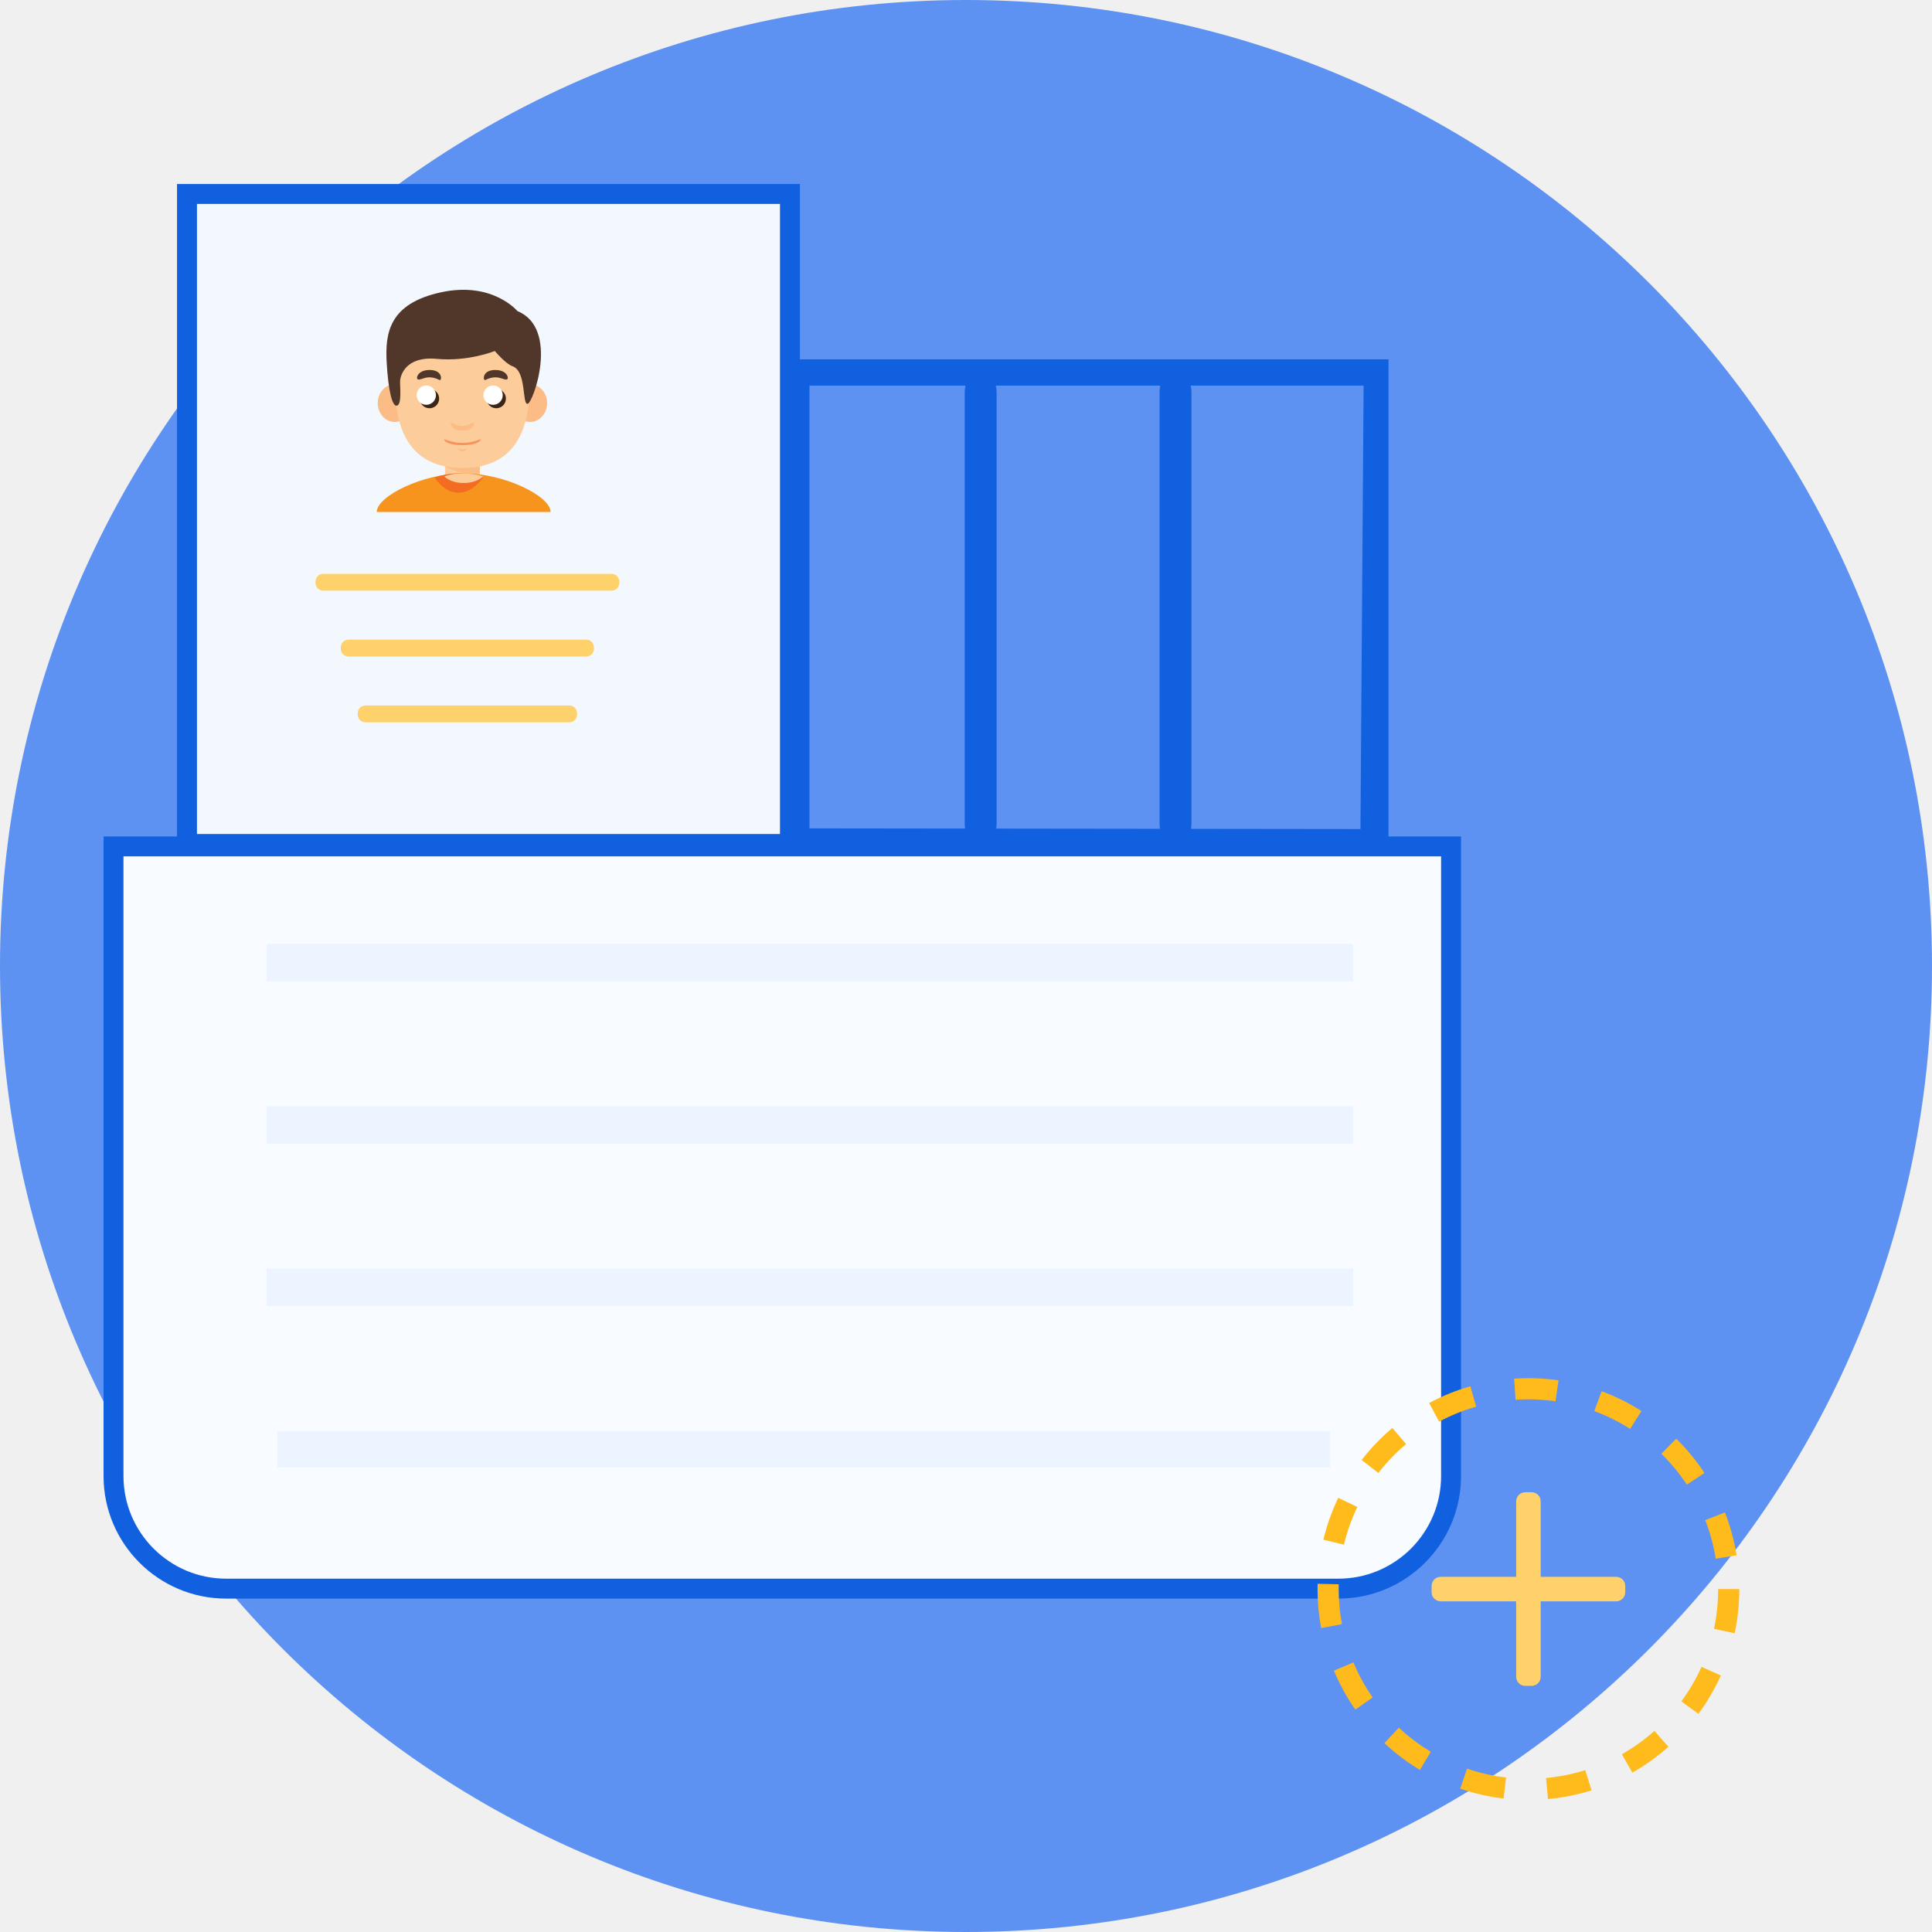
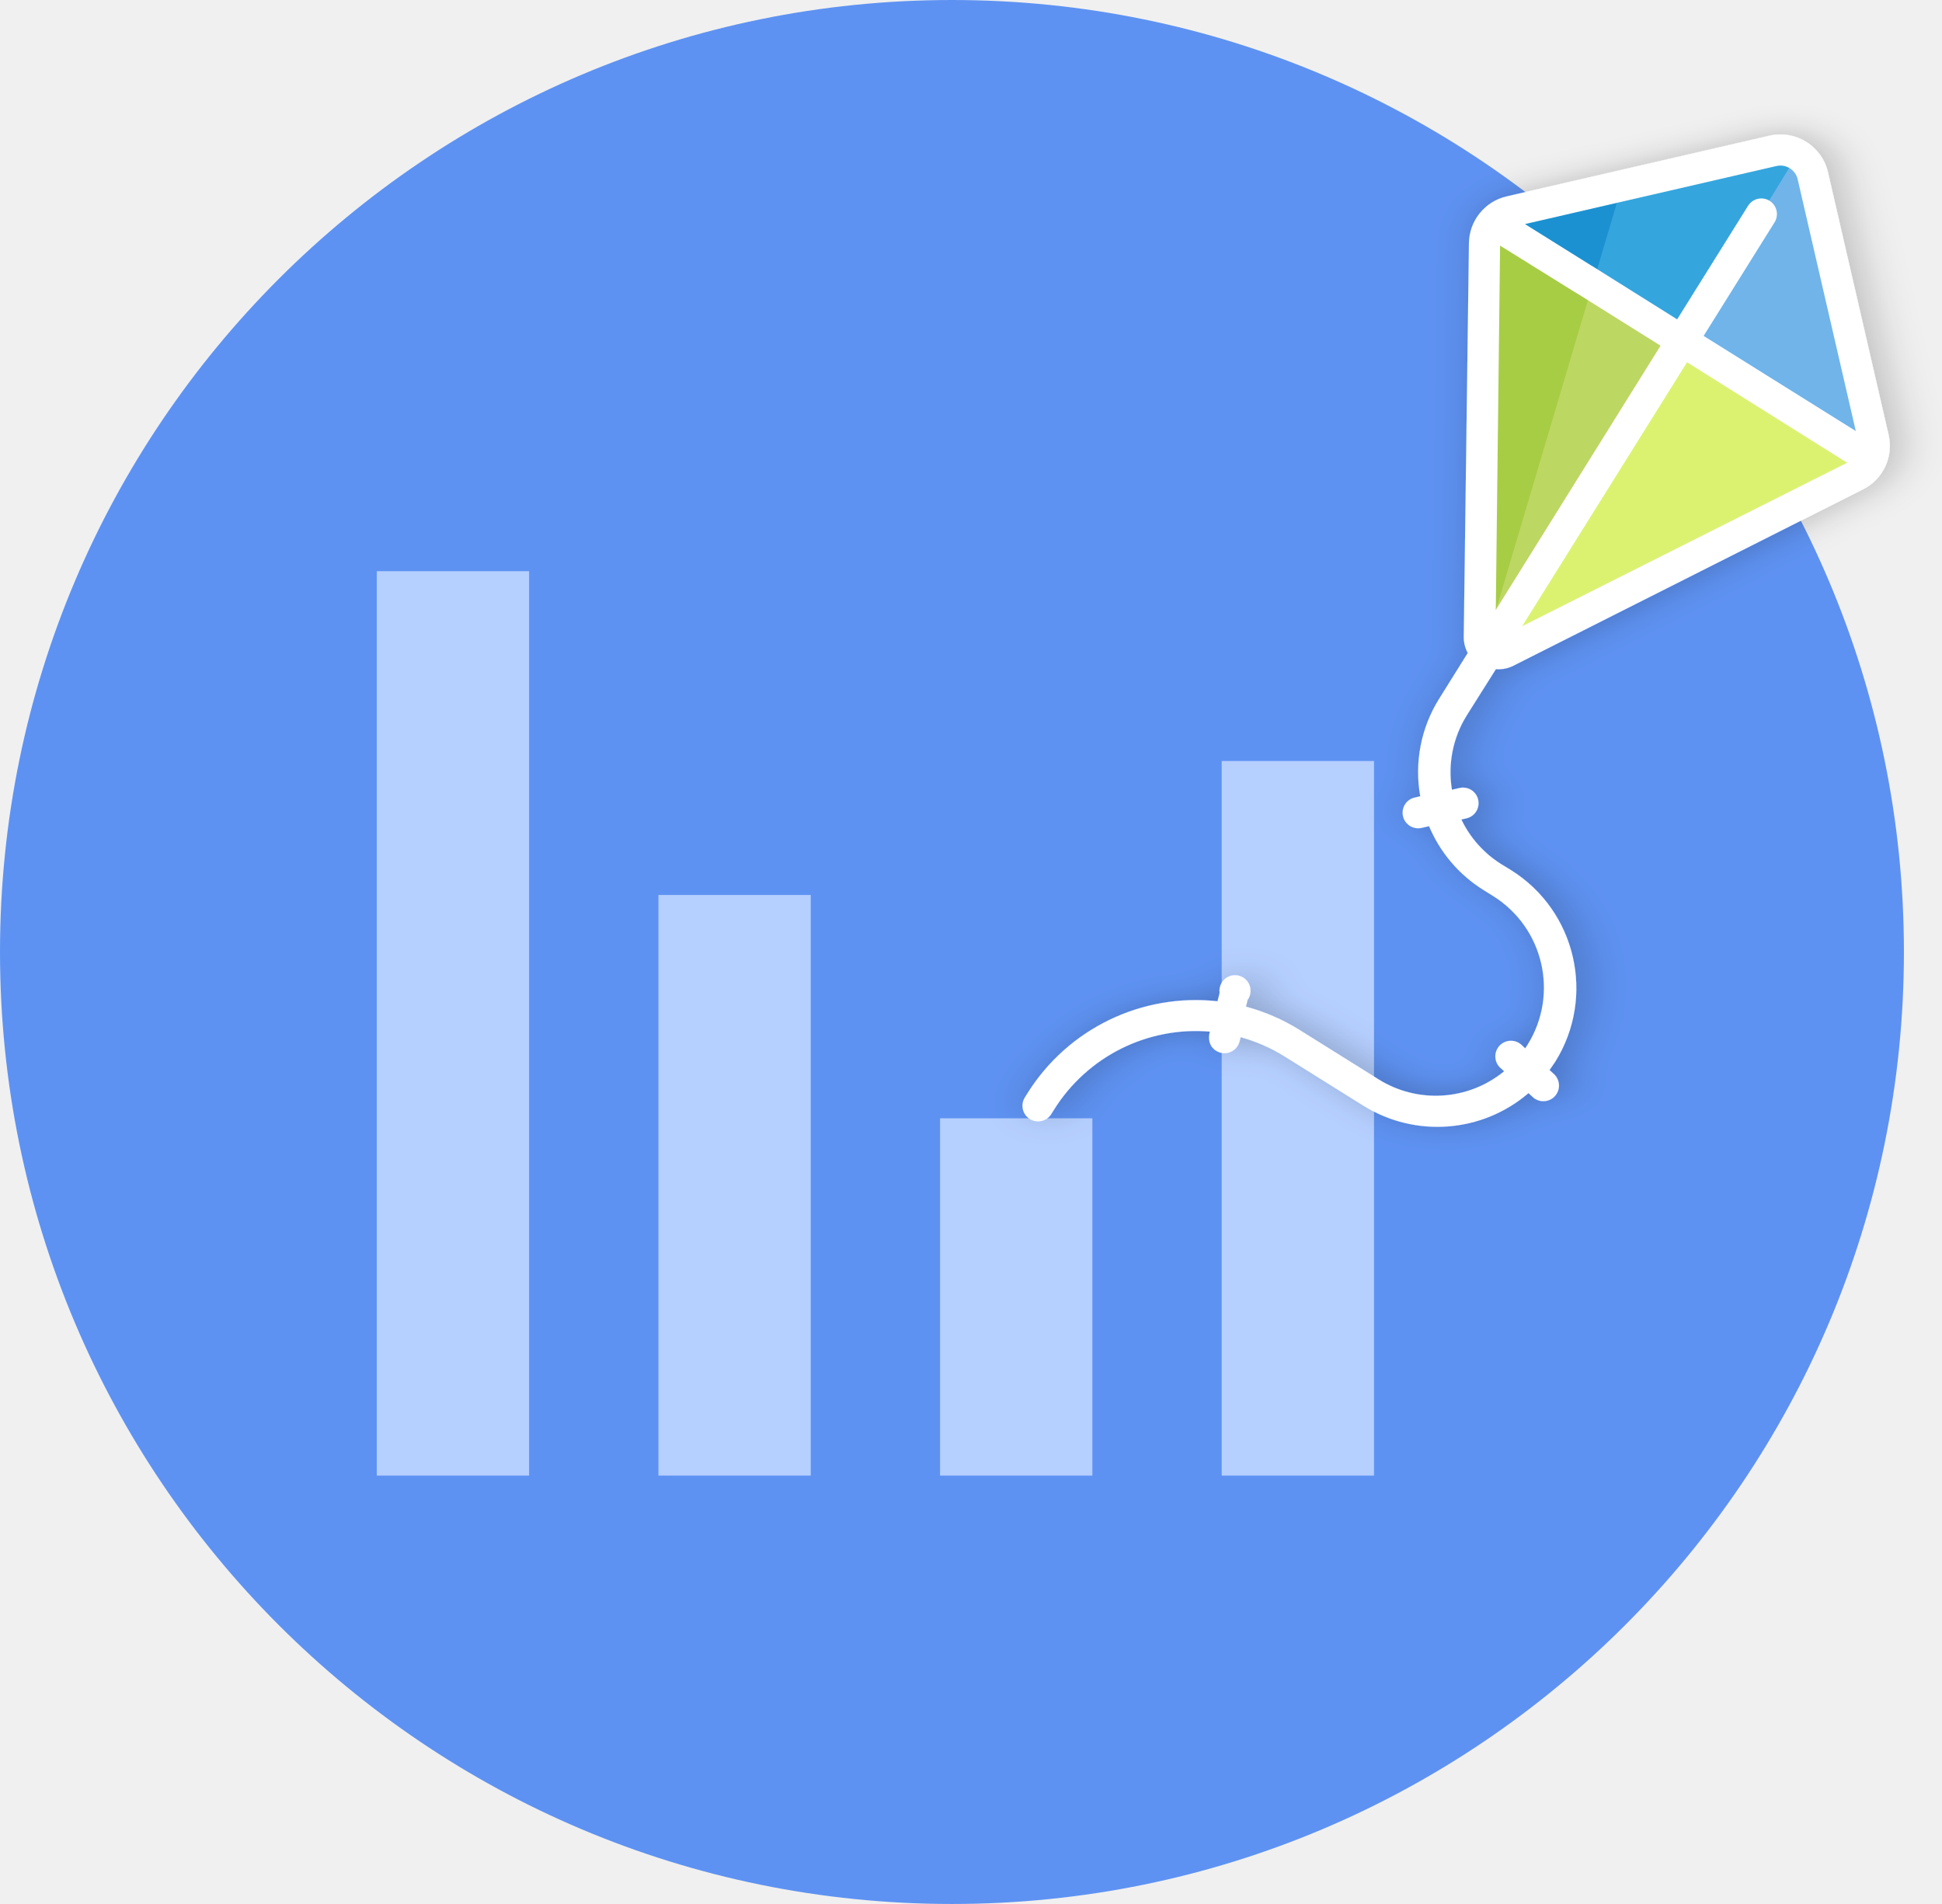
- <svg xmlns="http://www.w3.org/2000/svg" xmlns:xlink="http://www.w3.org/1999/xlink" width="200px" height="200px" viewBox="0 0 200 200" version="1.1">
+ <svg xmlns="http://www.w3.org/2000/svg" xmlns:xlink="http://www.w3.org/1999/xlink" width="204px" height="200px" viewBox="0 0 204 200" version="1.1">
  <defs>
-     <polygon id="path-1" points="0 0 200 0 200 200 0 200" />
-     <polygon id="path-3" points="0 200 200 200 200 0 0 0" />
-     <polygon id="path-5" points="0 200 200 200 200 0 0 0" />
+     <circle id="path-1" cx="100" cy="100" r="100" />
+     <filter x="-5.2%" y="-6.9%" width="112.4%" height="113.8%" filterUnits="objectBoundingBox" id="filter-3">
+       <feOffset dx="1" dy="0" in="SourceAlpha" result="shadowOffsetOuter1" />
+       <feGaussianBlur stdDeviation="2" in="shadowOffsetOuter1" result="shadowBlurOuter1" />
+       <feColorMatrix values="0 0 0 0 0   0 0 0 0 0   0 0 0 0 0  0 0 0 0.223 0" type="matrix" in="shadowBlurOuter1" result="shadowMatrixOuter1" />
+       <feMerge>
+         <feMergeNode in="shadowMatrixOuter1" />
+         <feMergeNode in="SourceGraphic" />
+       </feMerge>
+     </filter>
  </defs>
  <g id="空界面" stroke="none" stroke-width="1" fill="none" fill-rule="evenodd">
-     <g id="报告－史诗报告图为空" transform="translate(-626, -290)">
-       <g id="Page-1" transform="translate(626, 290)">
-         <g id="Group-16">
-           <g id="Group-3">
-             <mask id="mask-2" fill="white">
-               <use xlink:href="#path-1" />
-             </mask>
-             <g id="Clip-2" />
-             <path d="M100,0 C44.771,0 -0,44.771 -0,100 C-0,155.229 44.771,200 100,200 C155.229,200 200,155.229 200,100 C200,44.771 155.229,0 100,0" id="Fill-1" fill="#5E92F2" mask="url(#mask-2)" />
+     <g id="报告-epic燃尽图为空" transform="translate(-521, -391)">
+       <g id="史诗燃尽图－空" transform="translate(521, 391)">
+         <g id="Group-2">
+           <mask id="mask-2" fill="white">
+             <use xlink:href="#path-1" />
+           </mask>
+           <use id="Mask" fill="#5E92F2" xlink:href="#path-1" />
+           <g id="已完成" mask="url(#mask-2)">
+             <g transform="translate(39, 60)" id="Group-17">
+               <g>
+                 <rect id="Rectangle-10" fill="#B5CFFF" x="0.581" y="-4.54747351e-13" width="16" height="95" />
+                 <rect id="Rectangle-10-Copy" fill="#B5CFFF" x="30.165" y="34.012" width="16" height="60.988" />
+                 <rect id="Rectangle-10-Copy-2" fill="#B5CFFF" x="59.75" y="57.469" width="16" height="37.531" />
+                 <rect id="Rectangle-10-Copy-3" fill="#B5CFFF" x="89.334" y="19.938" width="16" height="75.062" />
+               </g>
+             </g>
          </g>
-           <path d="M138.558,164.454 L23.406,164.454 C17.001,164.454 11.75,159.218 11.75,152.799 L11.75,87.621 L150.214,87.621 L150.214,152.799 C150.214,159.204 144.977,164.454 138.558,164.454" id="Fill-4" fill="#F8FBFF" />
-           <path d="M12.782,88.653 L12.782,152.799 C12.782,158.656 17.548,163.423 23.407,163.423 L138.558,163.423 C144.417,163.423 149.182,158.656 149.182,152.799 L149.182,88.653 L12.782,88.653 Z M138.558,165.487 L23.407,165.487 C16.41,165.487 10.719,159.796 10.719,152.799 L10.719,86.59 L151.246,86.59 L151.246,152.799 C151.246,159.796 145.554,165.487 138.558,165.487 Z" id="Fill-6" fill="#1060E0" />
-           <mask id="mask-4" fill="white">
-             <use xlink:href="#path-3" />
-           </mask>
-           <g id="Clip-9" />
-           <polygon id="Fill-8" fill="#F3F8FF" mask="url(#mask-4)" points="19.357 87.368 81.776 87.368 81.776 20.079 19.357 20.079" />
-           <path d="M20.389,86.337 L80.744,86.337 L80.744,21.111 L20.389,21.111 L20.389,86.337 Z M18.325,88.402 L82.808,88.402 L82.808,19.048 L18.325,19.048 L18.325,88.402 Z" id="Fill-10" fill="#1060E0" mask="url(#mask-4)" />
-           <path d="M83.797,85.753 L140.834,85.823 L141.16,39.92 L83.797,39.92 L83.797,85.753 Z M143.751,88.457 L81.206,88.457 L81.206,37.201 L143.736,37.201 L143.736,88.457 L143.751,88.457 Z" id="Fill-11" fill="#1060E0" mask="url(#mask-4)" />
-           <path d="M101.518,87.621 C100.604,87.621 99.866,86.544 99.866,85.233 L99.866,40.668 C99.866,39.343 100.604,38.28 101.518,38.28 C102.432,38.28 103.17,39.357 103.17,40.668 L103.17,85.233 C103.161,86.559 102.432,87.621 101.518,87.621" id="Fill-12" fill="#1060E0" mask="url(#mask-4)" />
-           <path d="M121.688,87.621 C120.774,87.621 120.036,86.544 120.036,85.233 L120.036,40.668 C120.036,39.343 120.774,38.28 121.688,38.28 C122.602,38.28 123.341,39.357 123.341,40.668 L123.341,85.233 C123.332,86.559 122.602,87.621 121.688,87.621" id="Fill-13" fill="#1060E0" mask="url(#mask-4)" />
        </g>
-         <g id="Group-36">
-           <path d="M63.307,61.147 L33.458,61.147 C33.017,61.147 32.661,60.79 32.661,60.349 L32.661,60.198 C32.661,59.756 33.017,59.4 33.458,59.4 L63.307,59.4 C63.747,59.4 64.105,59.756 64.105,60.198 L64.105,60.349 C64.105,60.79 63.747,61.147 63.307,61.147" id="Fill-20" fill="#FFD16A" />
-           <path d="M60.687,67.96 L36.079,67.96 C35.639,67.96 35.281,67.604 35.281,67.162 L35.281,67.011 C35.281,66.57 35.639,66.213 36.079,66.213 L60.687,66.213 C61.128,66.213 61.485,66.57 61.485,67.011 L61.485,67.162 C61.485,67.604 61.128,67.96 60.687,67.96" id="Fill-22" fill="#FFD16A" />
-           <path d="M58.94,74.775 L37.826,74.775 C37.385,74.775 37.028,74.418 37.028,73.977 L37.028,73.826 C37.028,73.385 37.385,73.028 37.826,73.028 L58.94,73.028 C59.38,73.028 59.737,73.385 59.737,73.826 L59.737,73.977 C59.737,74.418 59.38,74.775 58.94,74.775" id="Fill-24" fill="#FFD16A" />
-           <mask id="mask-6" fill="white">
-             <use xlink:href="#path-5" />
-           </mask>
-           <g id="Clip-27" />
-           <polygon id="Fill-26" fill="#EBF4FF" mask="url(#mask-6)" points="27.606 101.578 140.074 101.578 140.074 97.709 27.606 97.709" />
-           <polygon id="Fill-28" fill="#EBF4FF" mask="url(#mask-6)" points="27.606 118.39 140.074 118.39 140.074 114.521 27.606 114.521" />
-           <polygon id="Fill-29" fill="#EBF4FF" mask="url(#mask-6)" points="27.606 135.201 140.074 135.201 140.074 131.331 27.606 131.331" />
-           <polygon id="Fill-30" fill="#EBF4FF" mask="url(#mask-6)" points="28.708 151.894 137.702 151.894 137.702 148.144 28.708 148.144" />
-           <path d="M172.882,145.408 L159.912,145.408 C159.392,145.408 158.971,144.987 158.971,144.468 C158.971,143.948 159.392,143.527 159.912,143.527 L172.882,143.527 C173.402,143.527 173.822,143.948 173.822,144.468 C173.822,144.987 173.402,145.408 172.882,145.408" id="Fill-31" fill="#5E92F2" mask="url(#mask-6)" />
-           <path d="M165.456,150.953 L165.456,137.982 C165.456,137.463 165.877,137.042 166.396,137.042 C166.916,137.042 167.337,137.463 167.337,137.982 L167.337,150.953 C167.337,151.473 166.916,151.893 166.396,151.893 C165.877,151.893 165.456,151.473 165.456,150.953" id="Fill-32" fill="#5E92F2" mask="url(#mask-6)" />
-           <path d="M161.027,145.059 C159.664,144.862 158.252,144.811 156.889,144.905 L156.744,142.719 C158.252,142.62 159.822,142.673 161.337,142.891 L161.027,145.059 Z M148.978,147.167 L147.945,145.237 C149.302,144.511 150.737,143.93 152.212,143.508 L152.813,145.615 C151.488,145.994 150.197,146.515 148.978,147.167 Z M168.749,147.914 C167.581,147.172 166.333,146.553 165.04,146.075 L165.801,144.022 C167.239,144.554 168.626,145.243 169.923,146.067 L168.749,147.914 Z M142.687,152.481 L140.956,151.14 C141.894,149.93 142.964,148.813 144.137,147.82 L145.553,149.49 C144.496,150.385 143.531,151.392 142.687,152.481 Z M174.622,153.689 C173.86,152.538 172.975,151.462 171.988,150.493 L173.524,148.931 C174.619,150.009 175.603,151.204 176.448,152.481 L174.622,153.689 Z M139.122,159.902 L136.993,159.391 C137.351,157.899 137.87,156.439 138.535,155.054 L140.509,156.001 C139.911,157.248 139.444,158.56 139.122,159.902 Z M177.612,161.355 C177.393,159.991 177.027,158.648 176.526,157.363 L178.566,156.568 C179.124,157.997 179.53,159.491 179.774,161.006 L177.612,161.355 Z M136.763,168.536 C136.516,167.215 136.391,165.858 136.391,164.5 C136.391,164.318 136.393,164.134 136.398,163.952 L138.587,164.004 C138.583,164.17 138.58,164.335 138.58,164.5 C138.58,165.723 138.693,166.945 138.916,168.133 L136.763,168.536 Z M179.573,169.074 L177.43,168.618 C177.717,167.273 177.862,165.888 177.862,164.5 L180.052,164.5 C180.052,166.041 179.89,167.58 179.573,169.074 Z M140.303,176.975 C139.424,175.713 138.678,174.357 138.085,172.944 L140.104,172.097 C140.637,173.369 141.309,174.588 142.1,175.721 L140.303,176.975 Z M175.818,177.422 L174.054,176.124 C174.874,175.009 175.576,173.807 176.142,172.55 L178.139,173.449 C177.51,174.846 176.729,176.182 175.818,177.422 Z M146.987,183.222 C145.676,182.433 144.44,181.5 143.315,180.45 L144.81,178.85 C145.822,179.795 146.936,180.634 148.116,181.344 L146.987,183.222 Z M168.979,183.502 L167.899,181.597 C169.098,180.916 170.231,180.105 171.264,179.187 L172.718,180.823 C171.57,181.843 170.312,182.745 168.979,183.502 Z M155.65,186.181 C154.12,186.001 152.61,185.659 151.162,185.163 L151.872,183.091 C153.173,183.538 154.531,183.845 155.907,184.006 L155.65,186.181 Z M160.247,186.239 L160.046,184.058 C161.422,183.931 162.788,183.657 164.104,183.246 L164.758,185.334 C163.295,185.793 161.777,186.097 160.247,186.239 Z" id="Fill-33" fill="#FFBA1C" mask="url(#mask-6)" />
-           <path d="M167.303,165.77 L149.14,165.77 C148.621,165.77 148.199,165.349 148.199,164.83 L148.199,164.171 C148.199,163.652 148.621,163.231 149.14,163.231 L167.303,163.231 C167.823,163.231 168.244,163.652 168.244,164.171 L168.244,164.83 C168.244,165.349 167.823,165.77 167.303,165.77" id="Fill-34" fill="#FFD16A" mask="url(#mask-6)" />
-           <path d="M156.952,173.581 L156.952,155.419 C156.952,154.898 157.373,154.477 157.893,154.477 L158.55,154.477 C159.07,154.477 159.492,154.898 159.492,155.419 L159.492,173.581 C159.492,174.101 159.07,174.521 158.55,174.521 L157.893,174.521 C157.373,174.521 156.952,174.101 156.952,173.581" id="Fill-35" fill="#FFD16A" mask="url(#mask-6)" />
-         </g>
-         <g id="boy" transform="translate(39, 30)" fill-rule="nonzero">
-           <g id="Group" transform="translate(0, 3)">
-             <rect id="Rectangle-path" fill="#FDCC9B" x="7.065" y="14.821" width="3.609" height="3.928" />
-             <path d="M7.065,15.283 C7.065,15.283 8.583,16.223 10.674,16.005 L10.674,14.821 L7.065,14.821 L7.065,15.283 Z" id="Shape" fill="#FCBC85" />
-             <ellipse id="Oval" fill="#FCBC85" cx="1.862" cy="8.73" rx="1.761" ry="1.952" />
-             <ellipse id="Oval" fill="#FCBC85" cx="15.877" cy="8.73" rx="1.761" ry="1.952" />
-             <path d="M15.87,5.002 C15.87,2.126 13.705,0.022 8.87,0.022 C4.034,0.022 1.869,2.126 1.869,5.002 C1.869,7.877 1.364,15.452 8.87,15.452 C16.375,15.452 15.87,7.877 15.87,5.002 Z" id="Shape" fill="#FDCC9B" />
-             <g transform="translate(4.051239, 5.249191)">
-               <g transform="translate(0.613824, 2.147396)" id="Oval">
-                 <ellipse fill="#3B2519" cx="0.795" cy="0.866" rx="1" ry="1" />
-                 <ellipse fill="#FFFFFF" cx="0.464" cy="0.51" rx="1" ry="1" />
-               </g>
-               <path d="M0.196,1.015 C0.554,1.189 1.13,0.423 2.447,1.089 C2.687,1.211 2.83,0.051 1.419,0.051 C0.196,0.051 -0.021,0.91 0.196,1.015 Z" id="Shape" fill="#51362A" />
-               <g transform="translate(7.488654, 2.147396)" id="Oval">
-                 <ellipse fill="#3B2519" cx="0.833" cy="0.866" rx="1" ry="1" />
-                 <ellipse fill="#FFFFFF" cx="0.503" cy="0.51" rx="1" ry="1" />
-               </g>
-               <path d="M9.44,1.015 C9.082,1.189 8.507,0.423 7.19,1.089 C6.949,1.211 6.806,0.051 8.218,0.051 C9.44,0.051 9.657,0.91 9.44,1.015 Z" id="Shape" fill="#51362A" />
-             </g>
-             <path d="M8.87,11.1 C8.121,11.1 7.67,10.556 7.67,10.819 C7.67,11.082 7.886,11.582 8.87,11.582 C9.853,11.582 10.069,11.082 10.069,10.819 C10.069,10.556 9.618,11.1 8.87,11.1 Z" id="Shape" fill="#FCBC85" />
-             <path d="M8.87,13.53 C8.61,13.53 8.454,13.324 8.454,13.424 C8.454,13.524 8.529,13.713 8.87,13.713 C9.21,13.713 9.284,13.524 9.284,13.424 C9.284,13.324 9.128,13.53 8.87,13.53 Z" id="Shape" fill="#FCBC85" />
-             <path d="M8.87,12.848 C7.683,12.848 6.968,12.378 6.968,12.497 C6.968,12.617 7.311,13.085 8.87,13.085 C10.428,13.085 10.772,12.617 10.772,12.497 C10.771,12.378 10.056,12.848 8.87,12.848 Z" id="Shape" fill="#F7945E" />
-           </g>
-           <path d="M9,19 L9,23 L0,23 C0,21.381 4.741,19 9,19 Z" id="Shape" fill="#F7941E" />
-           <path d="M9,19 L9,23 L18,23 C18,21.381 13.259,19 9,19 Z" id="Shape" fill="#F7941E" />
-           <path d="M8.456,19 C7.642,19 6.808,19.155 6,19.421 C6.005,19.43 6.896,21 8.456,21 C9.901,21 10.861,19.656 11,19.449 C10.164,19.166 9.3,19 8.456,19 Z" id="Shape" fill="#F36C21" />
-           <path d="M7,19.316 C7,19.316 7.585,20 9,20 C10.415,20 11,19.316 11,19.316 C11,19.316 8.925,18.605 7,19.316 Z" id="Shape" fill="#FDCC9B" />
-           <path d="M14.561,2.202 C14.561,2.202 11.983,-0.909 6.625,0.264 C1.267,1.437 0.866,4.497 1.027,7.474 C1.188,10.451 1.618,12.198 2.126,11.982 C2.634,11.766 2.37,9.801 2.423,9.347 C2.477,8.894 2.961,6.843 6.219,7.149 C9.478,7.455 12.224,6.333 12.224,6.333 C12.224,6.333 13.329,7.66 14.057,7.914 C15.51,8.422 15.034,11.808 15.603,11.808 C16.173,11.808 18.965,3.987 14.561,2.202 Z" id="Shape" fill="#51362A" />
+         <g id="放风筝" filter="url(#filter-3)" transform="translate(150.7271, 70.60532) rotate(-13) translate(-150.7271, -70.60532) translate(98.22713, 23.60532)" fill-rule="nonzero">
+           <path d="M57.591,44.641 L67.317,4.988 C67.698,3.438 69.09,2.348 70.688,2.349 L98.729,2.349 C100.638,2.349 102.189,3.89 102.198,5.797 L102.198,33.862 C102.199,35.458 101.108,36.848 99.556,37.228 L59.844,46.939 C59.218,47.084 58.56,46.896 58.105,46.442 C57.651,45.988 57.462,45.332 57.608,44.706 L57.591,44.641 Z" id="Shape" fill="#DBF271" />
+           <path d="M99.857,1.175 L71.376,1.175 C70.63,1.178 69.905,1.42 69.306,1.864 L102.682,35.241 C103.13,34.638 103.372,33.907 103.372,33.156 L103.372,4.688 C103.372,2.748 101.798,1.175 99.857,1.175 Z" id="Shape" fill="#70B4EA" />
+           <path d="M98.589,1.175 L70.638,1.175 C69.048,1.173 67.664,2.278 67.285,3.849 L57.614,44.041 C57.459,44.677 57.642,45.349 58.097,45.813 L101.023,2.208 C100.379,1.548 99.503,1.176 98.589,1.175 Z" id="Shape" fill="#BDD763" />
+           <path d="M71.006,1.175 C69.372,1.173 67.948,2.278 67.559,3.849 L57.615,44.041 C57.456,44.677 57.644,45.349 58.112,45.813 L83.403,1.175 L71.006,1.175 Z" id="Shape" fill="#A7CD45" />
+           <path d="M70.268,1.44 C69.924,1.56 69.599,1.733 69.306,1.954 L85.891,18.795 L102.198,2.219 C101.546,1.552 100.66,1.176 99.735,1.175 L71.377,1.175 C71.006,1.175 70.637,1.236 70.285,1.357 L70.268,1.44 Z" id="Shape" fill="#36A5DE" />
+           <path d="M70.257,1.351 C69.916,1.467 69.596,1.634 69.306,1.847 L78.086,10.572 L83.403,1.175 L71.352,1.175 C70.985,1.175 70.621,1.234 70.273,1.351 L70.257,1.351 Z" id="Shape" fill="#1A91D1" />
+           <path d="M85.635,21.24 L99.647,35.308 L62.525,44.359 L85.635,21.24 Z M75.835,11.437 C76.25,11.851 76.854,12.013 77.419,11.862 C77.985,11.71 78.427,11.268 78.579,10.702 C78.731,10.135 78.569,9.531 78.155,9.117 L72.308,3.268 L99.419,3.268 C100.447,3.268 101.281,4.102 101.281,5.13 L101.281,32.269 L87.954,18.936 L97.9,8.986 C98.314,8.572 98.476,7.968 98.324,7.402 C98.173,6.835 97.731,6.393 97.165,6.242 C96.599,6.09 95.995,6.252 95.581,6.666 L85.635,16.616 L78.209,9.16 C77.569,8.52 76.53,8.52 75.89,9.16 C75.249,9.801 75.249,10.84 75.89,11.48 L83.315,18.92 L60.206,42.072 L69.254,4.885 L75.835,11.437 Z M71.099,1.0534725e-05 C68.731,-0.005 66.67,1.618 66.118,3.921 L56.319,43.951 C56.151,44.56 56.151,45.204 56.319,45.813 L52.334,49.8 C49.773,52.343 48.252,55.752 48.071,59.358 L47.467,59.358 C46.565,59.358 45.834,60.089 45.834,60.992 C45.834,61.894 46.565,62.626 47.467,62.626 L48.267,62.626 C48.776,65.586 50.191,68.315 52.318,70.435 L53.183,71.301 C57.604,75.729 57.604,82.902 53.183,87.329 L52.857,87.64 L52.563,87.199 C52.053,86.45 51.033,86.256 50.284,86.766 C49.536,87.276 49.342,88.296 49.851,89.045 L50.162,89.486 C45.796,91.652 40.535,90.783 37.096,87.329 L30.155,80.386 C28.708,78.948 27.057,77.731 25.256,76.775 L25.582,76.121 C26.14,75.639 26.307,74.843 25.988,74.178 C25.669,73.513 24.945,73.144 24.22,73.278 C23.495,73.411 22.949,74.014 22.888,74.749 L22.479,75.549 C14.933,72.909 6.542,74.812 0.872,80.451 L0.48,80.843 C-0.16,81.484 -0.16,82.522 0.48,83.163 C1.121,83.804 2.159,83.804 2.799,83.163 L3.191,82.771 C7.848,78.121 14.712,76.462 20.977,78.474 C20.597,79.209 20.63,79.833 20.95,80.324 C21.269,80.816 21.826,81.099 22.411,81.068 C22.996,81.037 23.52,80.696 23.786,80.173 L23.998,79.765 C25.48,80.567 26.839,81.58 28.032,82.771 L34.973,89.715 C39.522,94.224 46.465,95.268 52.138,92.296 L52.481,92.803 C52.991,93.552 54.011,93.746 54.759,93.236 C55.508,92.726 55.702,91.705 55.192,90.957 L54.833,90.434 C55.094,90.205 55.355,89.96 55.617,89.715 C61.315,84.011 61.315,74.767 55.617,69.063 L54.751,68.213 C53.242,66.702 52.194,64.792 51.73,62.707 L52.285,62.707 C53.187,62.707 53.918,61.976 53.918,61.073 C53.918,60.171 53.187,59.44 52.285,59.44 L51.468,59.44 C51.64,56.705 52.801,54.126 54.735,52.185 L58.818,48.133 C59.15,48.239 59.497,48.294 59.847,48.297 C60.127,48.297 60.407,48.264 60.68,48.199 L100.693,38.396 C102.951,37.822 104.537,35.793 104.547,33.461 L104.547,5.13 C104.547,2.297 102.251,1.0534725e-05 99.419,1.0534725e-05 L71.099,1.0534725e-05 Z" id="Shape" fill="#FFFFFF" />
        </g>
      </g>
    </g>
  </g>
</svg>
